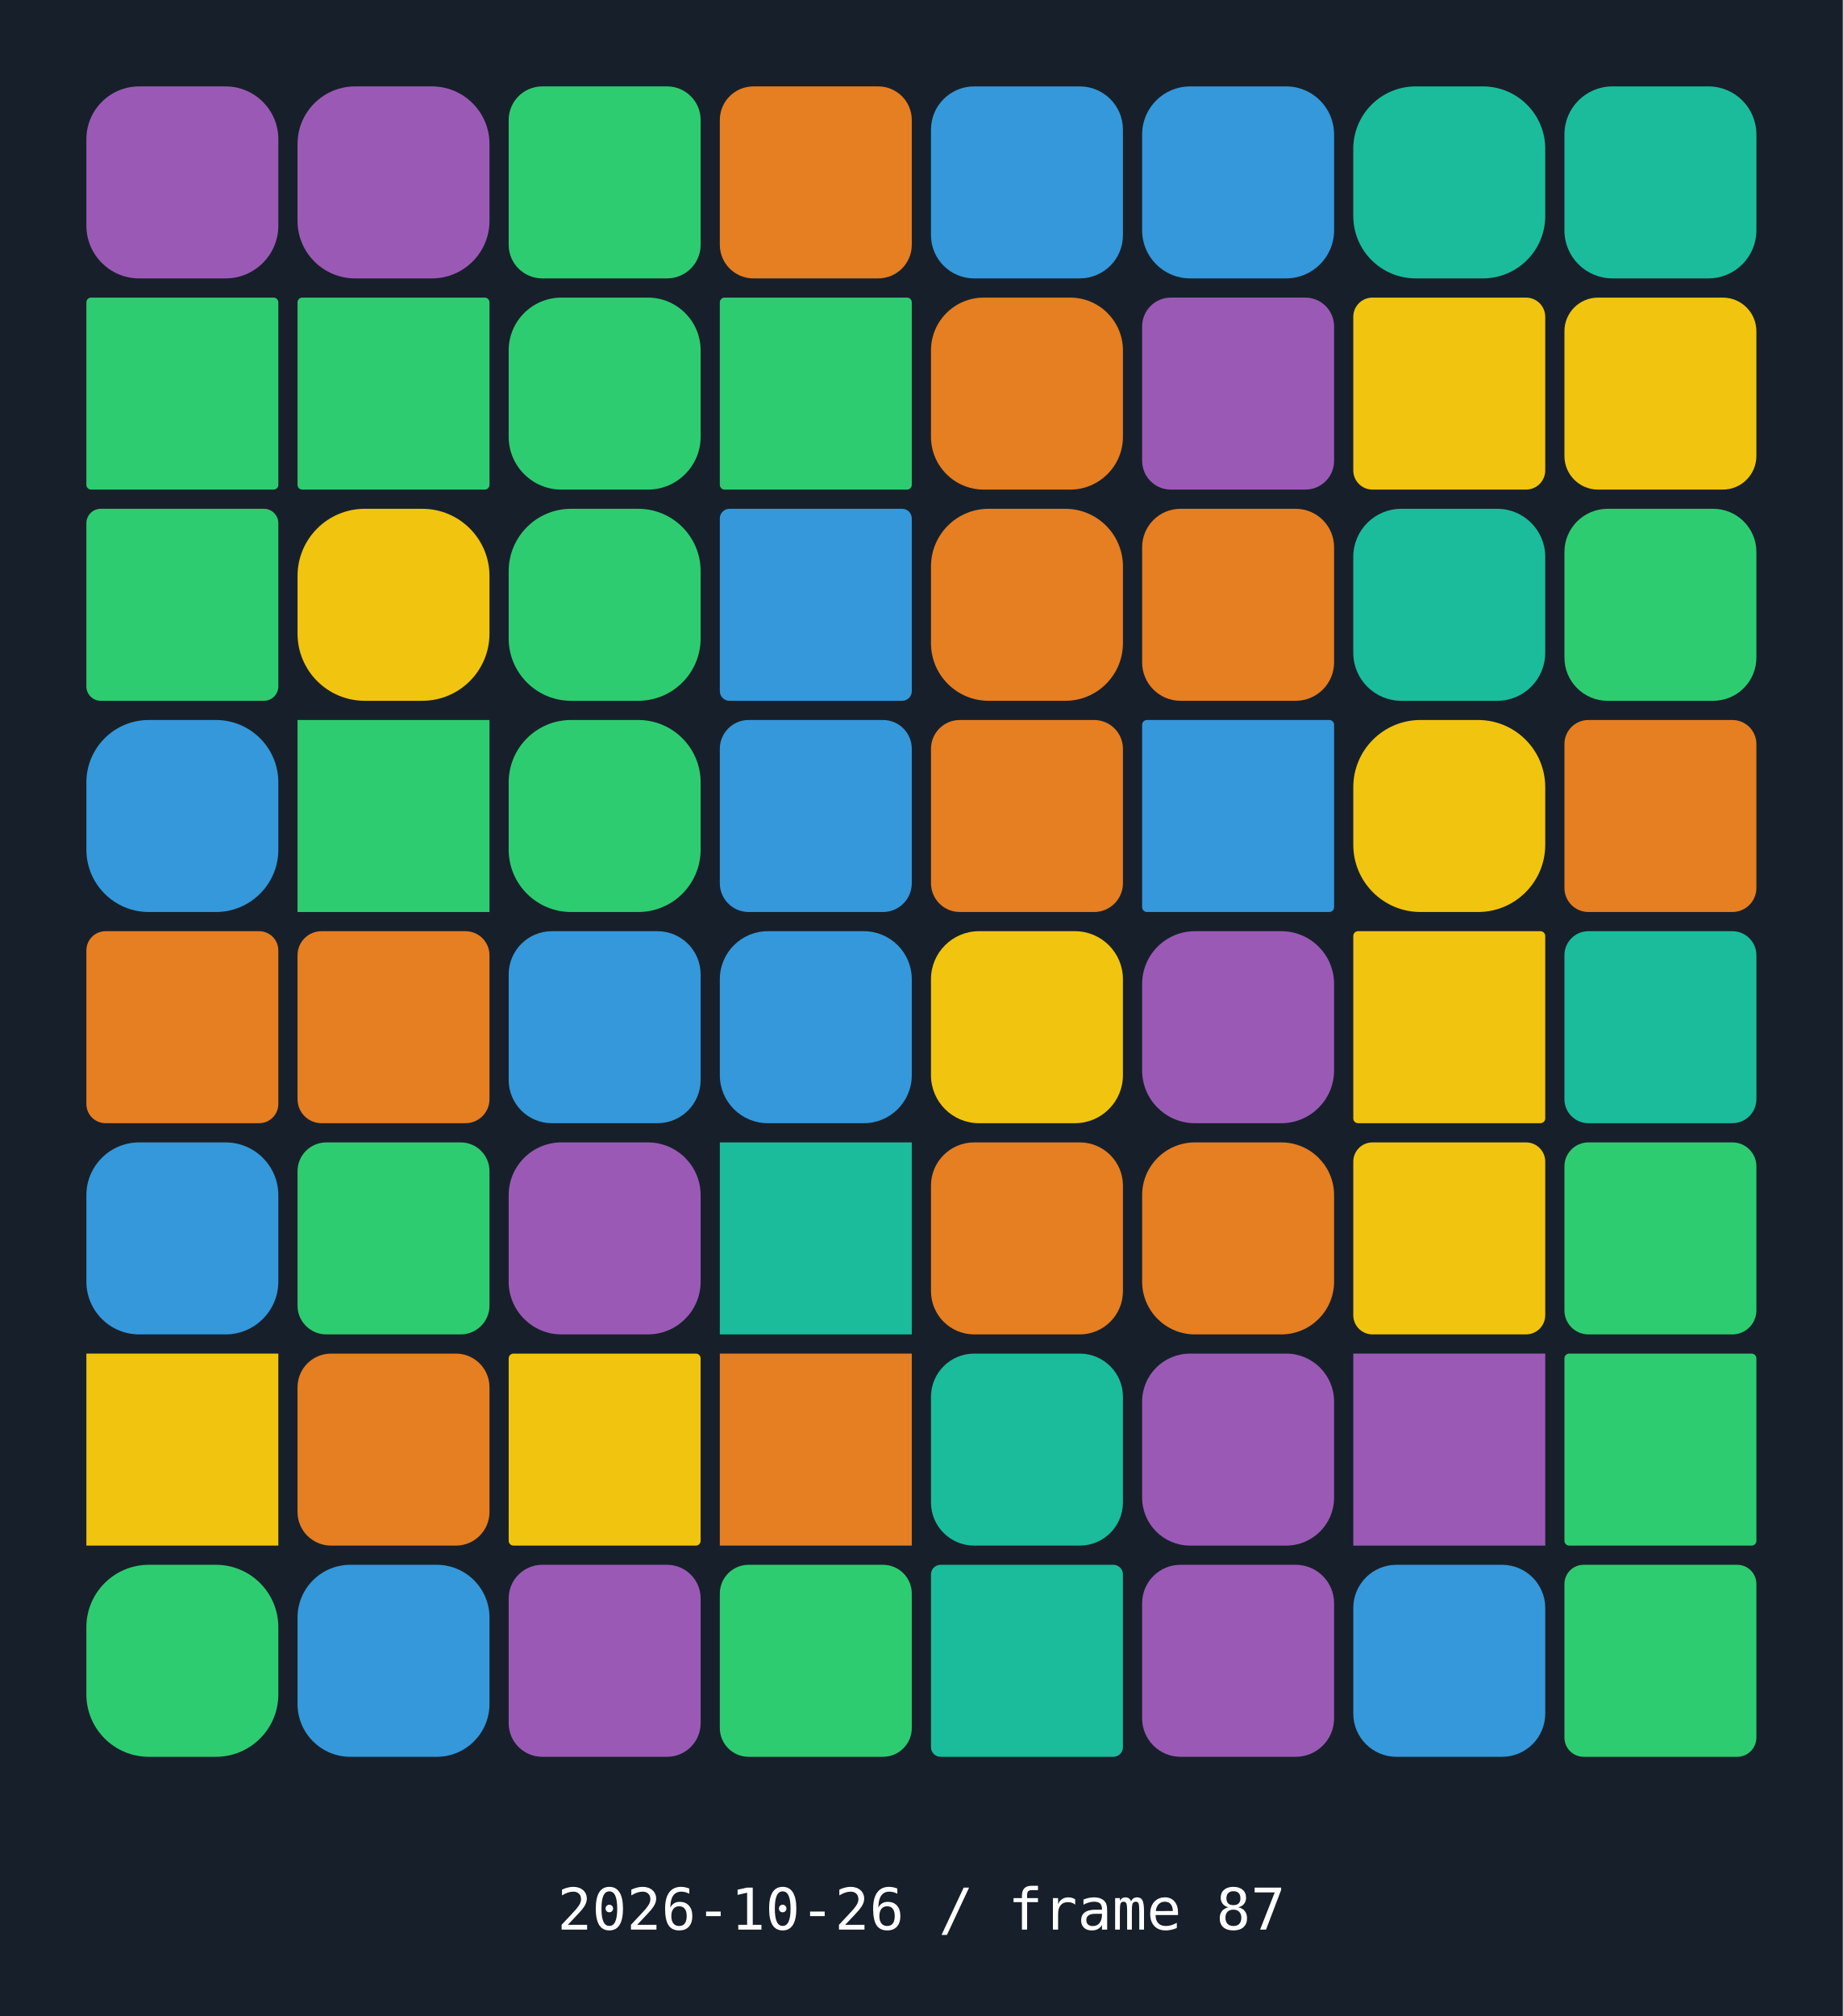
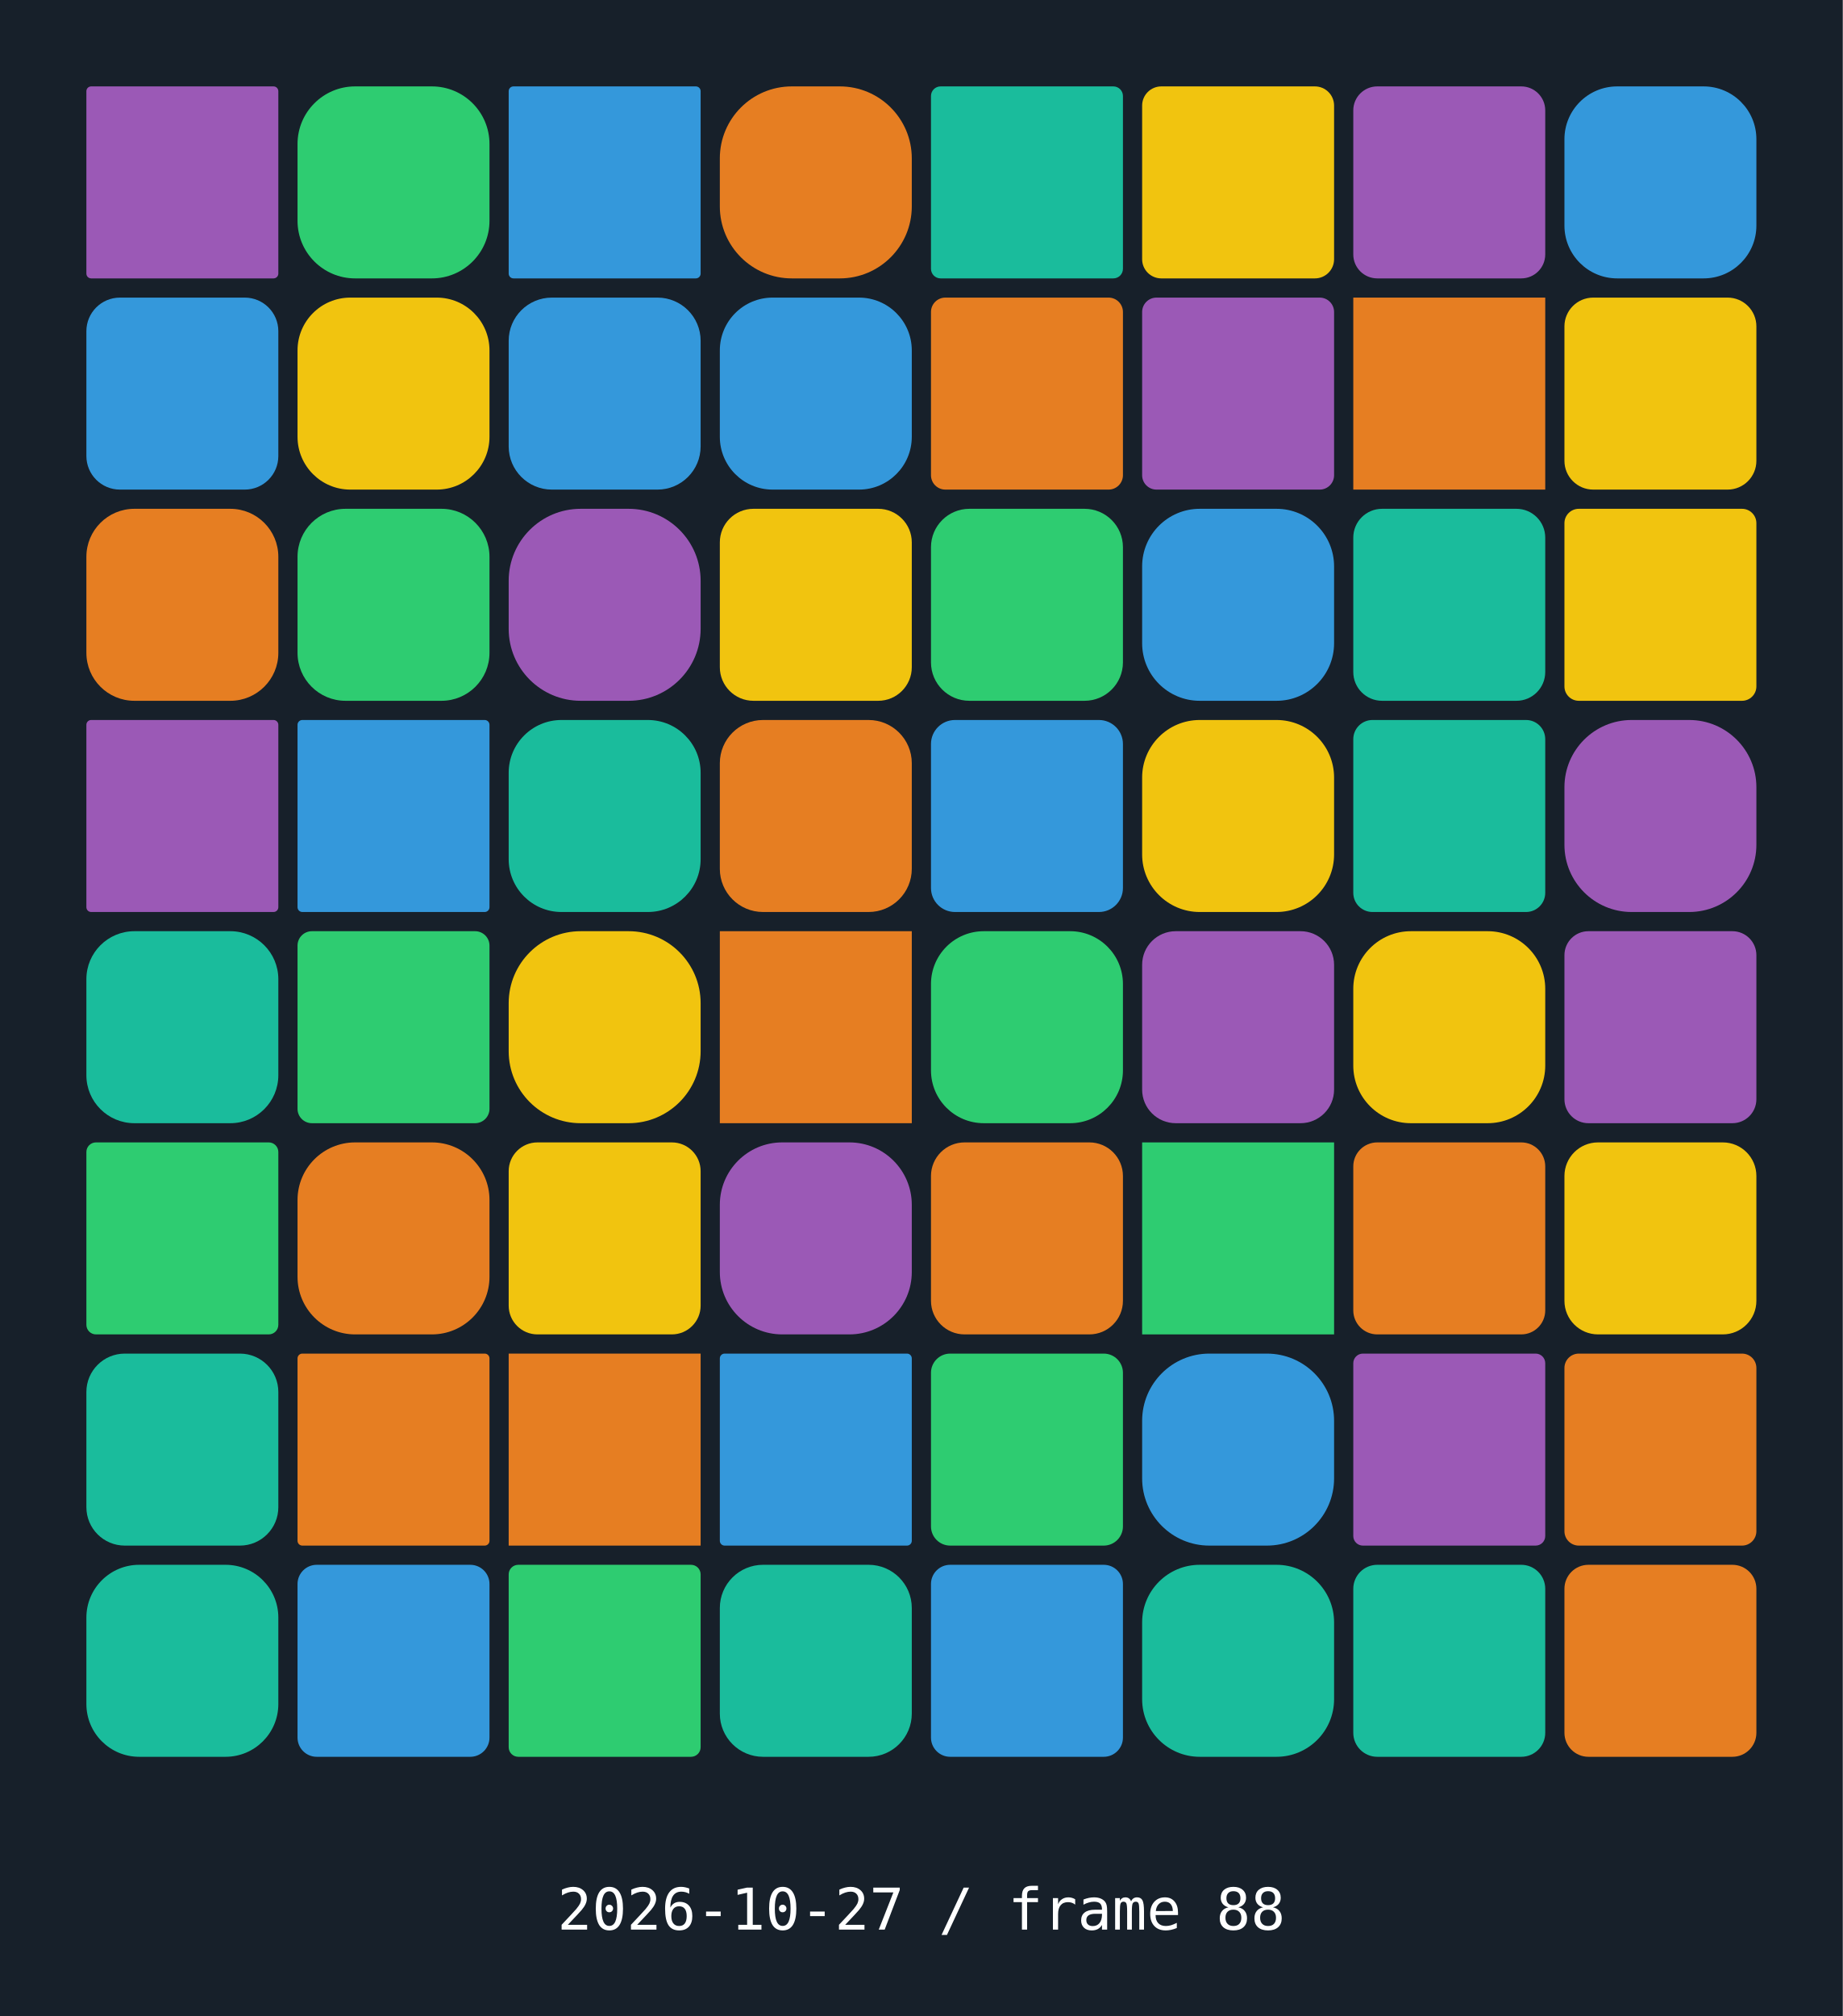
<svg xmlns="http://www.w3.org/2000/svg" width="384" height="420" viewBox="0 0 384 420">
  <rect width="384" height="420" fill="#17202a" />
-   <rect x="18" y="18" width="40" height="40" rx="11" fill="#9b59b6" />
-   <rect x="62" y="18" width="40" height="40" rx="12" fill="#9b59b6" />
-   <rect x="106" y="18" width="40" height="40" rx="7" fill="#2ecc71" />
-   <rect x="150" y="18" width="40" height="40" rx="7" fill="#e67e22" />
-   <rect x="194" y="18" width="40" height="40" rx="9" fill="#3498db" />
-   <rect x="238" y="18" width="40" height="40" rx="10" fill="#3498db" />
-   <rect x="282" y="18" width="40" height="40" rx="13" fill="#1abc9c" />
-   <rect x="326" y="18" width="40" height="40" rx="10" fill="#1abc9c" />
-   <rect x="18" y="62" width="40" height="40" rx="1" fill="#2ecc71" />
-   <rect x="62" y="62" width="40" height="40" rx="1" fill="#2ecc71" />
-   <rect x="106" y="62" width="40" height="40" rx="11" fill="#2ecc71" />
-   <rect x="150" y="62" width="40" height="40" rx="1" fill="#2ecc71" />
-   <rect x="194" y="62" width="40" height="40" rx="11" fill="#e67e22" />
-   <rect x="238" y="62" width="40" height="40" rx="6" fill="#9b59b6" />
-   <rect x="282" y="62" width="40" height="40" rx="4" fill="#f1c40f" />
-   <rect x="326" y="62" width="40" height="40" rx="7" fill="#f1c40f" />
-   <rect x="18" y="106" width="40" height="40" rx="3" fill="#2ecc71" />
-   <rect x="62" y="106" width="40" height="40" rx="14" fill="#f1c40f" />
-   <rect x="106" y="106" width="40" height="40" rx="13" fill="#2ecc71" />
-   <rect x="150" y="106" width="40" height="40" rx="2" fill="#3498db" />
-   <rect x="194" y="106" width="40" height="40" rx="12" fill="#e67e22" />
-   <rect x="238" y="106" width="40" height="40" rx="8" fill="#e67e22" />
-   <rect x="282" y="106" width="40" height="40" rx="10" fill="#1abc9c" />
-   <rect x="326" y="106" width="40" height="40" rx="9" fill="#2ecc71" />
-   <rect x="18" y="150" width="40" height="40" rx="13" fill="#3498db" />
-   <rect x="62" y="150" width="40" height="40" rx="0" fill="#2ecc71" />
-   <rect x="106" y="150" width="40" height="40" rx="13" fill="#2ecc71" />
-   <rect x="150" y="150" width="40" height="40" rx="6" fill="#3498db" />
-   <rect x="194" y="150" width="40" height="40" rx="6" fill="#e67e22" />
-   <rect x="238" y="150" width="40" height="40" rx="1" fill="#3498db" />
-   <rect x="282" y="150" width="40" height="40" rx="14" fill="#f1c40f" />
-   <rect x="326" y="150" width="40" height="40" rx="5" fill="#e67e22" />
-   <rect x="18" y="194" width="40" height="40" rx="4" fill="#e67e22" />
-   <rect x="62" y="194" width="40" height="40" rx="5" fill="#e67e22" />
-   <rect x="106" y="194" width="40" height="40" rx="9" fill="#3498db" />
-   <rect x="150" y="194" width="40" height="40" rx="10" fill="#3498db" />
-   <rect x="194" y="194" width="40" height="40" rx="10" fill="#f1c40f" />
-   <rect x="238" y="194" width="40" height="40" rx="11" fill="#9b59b6" />
-   <rect x="282" y="194" width="40" height="40" rx="1" fill="#f1c40f" />
-   <rect x="326" y="194" width="40" height="40" rx="5" fill="#1abc9c" />
-   <rect x="18" y="238" width="40" height="40" rx="11" fill="#3498db" />
-   <rect x="62" y="238" width="40" height="40" rx="6" fill="#2ecc71" />
-   <rect x="106" y="238" width="40" height="40" rx="11" fill="#9b59b6" />
-   <rect x="150" y="238" width="40" height="40" rx="0" fill="#1abc9c" />
-   <rect x="194" y="238" width="40" height="40" rx="9" fill="#e67e22" />
-   <rect x="238" y="238" width="40" height="40" rx="11" fill="#e67e22" />
-   <rect x="282" y="238" width="40" height="40" rx="4" fill="#f1c40f" />
-   <rect x="326" y="238" width="40" height="40" rx="5" fill="#2ecc71" />
-   <rect x="18" y="282" width="40" height="40" rx="0" fill="#f1c40f" />
-   <rect x="62" y="282" width="40" height="40" rx="7" fill="#e67e22" />
-   <rect x="106" y="282" width="40" height="40" rx="1" fill="#f1c40f" />
-   <rect x="150" y="282" width="40" height="40" rx="0" fill="#e67e22" />
-   <rect x="194" y="282" width="40" height="40" rx="9" fill="#1abc9c" />
-   <rect x="238" y="282" width="40" height="40" rx="10" fill="#9b59b6" />
-   <rect x="282" y="282" width="40" height="40" rx="0" fill="#9b59b6" />
-   <rect x="326" y="282" width="40" height="40" rx="1" fill="#2ecc71" />
-   <rect x="18" y="326" width="40" height="40" rx="13" fill="#2ecc71" />
-   <rect x="62" y="326" width="40" height="40" rx="11" fill="#3498db" />
-   <rect x="106" y="326" width="40" height="40" rx="7" fill="#9b59b6" />
-   <rect x="150" y="326" width="40" height="40" rx="6" fill="#2ecc71" />
-   <rect x="194" y="326" width="40" height="40" rx="2" fill="#1abc9c" />
-   <rect x="238" y="326" width="40" height="40" rx="8" fill="#9b59b6" />
-   <rect x="282" y="326" width="40" height="40" rx="9" fill="#3498db" />
-   <rect x="326" y="326" width="40" height="40" rx="4" fill="#2ecc71" />
-   <text x="192" y="402" text-anchor="middle" fill="#ffffff" font-family="monospace">2026-10-26 / frame 87</text>
+   <rect x="18" y="18" width="40" height="40" rx="1" fill="#9b59b6" />
+   <rect x="62" y="18" width="40" height="40" rx="12" fill="#2ecc71" />
+   <rect x="106" y="18" width="40" height="40" rx="1" fill="#3498db" />
+   <rect x="150" y="18" width="40" height="40" rx="15" fill="#e67e22" />
+   <rect x="194" y="18" width="40" height="40" rx="2" fill="#1abc9c" />
+   <rect x="238" y="18" width="40" height="40" rx="4" fill="#f1c40f" />
+   <rect x="282" y="18" width="40" height="40" rx="5" fill="#9b59b6" />
+   <rect x="326" y="18" width="40" height="40" rx="11" fill="#3498db" />
+   <rect x="18" y="62" width="40" height="40" rx="7" fill="#3498db" />
+   <rect x="62" y="62" width="40" height="40" rx="11" fill="#f1c40f" />
+   <rect x="106" y="62" width="40" height="40" rx="9" fill="#3498db" />
+   <rect x="150" y="62" width="40" height="40" rx="11" fill="#3498db" />
+   <rect x="194" y="62" width="40" height="40" rx="3" fill="#e67e22" />
+   <rect x="238" y="62" width="40" height="40" rx="3" fill="#9b59b6" />
+   <rect x="282" y="62" width="40" height="40" rx="0" fill="#e67e22" />
+   <rect x="326" y="62" width="40" height="40" rx="6" fill="#f1c40f" />
+   <rect x="18" y="106" width="40" height="40" rx="10" fill="#e67e22" />
+   <rect x="62" y="106" width="40" height="40" rx="10" fill="#2ecc71" />
+   <rect x="106" y="106" width="40" height="40" rx="15" fill="#9b59b6" />
+   <rect x="150" y="106" width="40" height="40" rx="7" fill="#f1c40f" />
+   <rect x="194" y="106" width="40" height="40" rx="8" fill="#2ecc71" />
+   <rect x="238" y="106" width="40" height="40" rx="12" fill="#3498db" />
+   <rect x="282" y="106" width="40" height="40" rx="6" fill="#1abc9c" />
+   <rect x="326" y="106" width="40" height="40" rx="3" fill="#f1c40f" />
+   <rect x="18" y="150" width="40" height="40" rx="1" fill="#9b59b6" />
+   <rect x="62" y="150" width="40" height="40" rx="1" fill="#3498db" />
+   <rect x="106" y="150" width="40" height="40" rx="11" fill="#1abc9c" />
+   <rect x="150" y="150" width="40" height="40" rx="9" fill="#e67e22" />
+   <rect x="194" y="150" width="40" height="40" rx="5" fill="#3498db" />
+   <rect x="238" y="150" width="40" height="40" rx="12" fill="#f1c40f" />
+   <rect x="282" y="150" width="40" height="40" rx="4" fill="#1abc9c" />
+   <rect x="326" y="150" width="40" height="40" rx="14" fill="#9b59b6" />
+   <rect x="18" y="194" width="40" height="40" rx="10" fill="#1abc9c" />
+   <rect x="62" y="194" width="40" height="40" rx="3" fill="#2ecc71" />
+   <rect x="106" y="194" width="40" height="40" rx="15" fill="#f1c40f" />
+   <rect x="150" y="194" width="40" height="40" rx="0" fill="#e67e22" />
+   <rect x="194" y="194" width="40" height="40" rx="11" fill="#2ecc71" />
+   <rect x="238" y="194" width="40" height="40" rx="7" fill="#9b59b6" />
+   <rect x="282" y="194" width="40" height="40" rx="12" fill="#f1c40f" />
+   <rect x="326" y="194" width="40" height="40" rx="5" fill="#9b59b6" />
+   <rect x="18" y="238" width="40" height="40" rx="2" fill="#2ecc71" />
+   <rect x="62" y="238" width="40" height="40" rx="12" fill="#e67e22" />
+   <rect x="106" y="238" width="40" height="40" rx="6" fill="#f1c40f" />
+   <rect x="150" y="238" width="40" height="40" rx="13" fill="#9b59b6" />
+   <rect x="194" y="238" width="40" height="40" rx="7" fill="#e67e22" />
+   <rect x="238" y="238" width="40" height="40" rx="0" fill="#2ecc71" />
+   <rect x="282" y="238" width="40" height="40" rx="5" fill="#e67e22" />
+   <rect x="326" y="238" width="40" height="40" rx="7" fill="#f1c40f" />
+   <rect x="18" y="282" width="40" height="40" rx="8" fill="#1abc9c" />
+   <rect x="62" y="282" width="40" height="40" rx="1" fill="#e67e22" />
+   <rect x="106" y="282" width="40" height="40" rx="0" fill="#e67e22" />
+   <rect x="150" y="282" width="40" height="40" rx="1" fill="#3498db" />
+   <rect x="194" y="282" width="40" height="40" rx="4" fill="#2ecc71" />
+   <rect x="238" y="282" width="40" height="40" rx="14" fill="#3498db" />
+   <rect x="282" y="282" width="40" height="40" rx="2" fill="#9b59b6" />
+   <rect x="326" y="282" width="40" height="40" rx="3" fill="#e67e22" />
+   <rect x="18" y="326" width="40" height="40" rx="11" fill="#1abc9c" />
+   <rect x="62" y="326" width="40" height="40" rx="4" fill="#3498db" />
+   <rect x="106" y="326" width="40" height="40" rx="2" fill="#2ecc71" />
+   <rect x="150" y="326" width="40" height="40" rx="9" fill="#1abc9c" />
+   <rect x="194" y="326" width="40" height="40" rx="4" fill="#3498db" />
+   <rect x="238" y="326" width="40" height="40" rx="12" fill="#1abc9c" />
+   <rect x="282" y="326" width="40" height="40" rx="5" fill="#1abc9c" />
+   <rect x="326" y="326" width="40" height="40" rx="5" fill="#e67e22" />
+   <text x="192" y="402" text-anchor="middle" fill="#ffffff" font-family="monospace">2026-10-27 / frame 88</text>
</svg>
